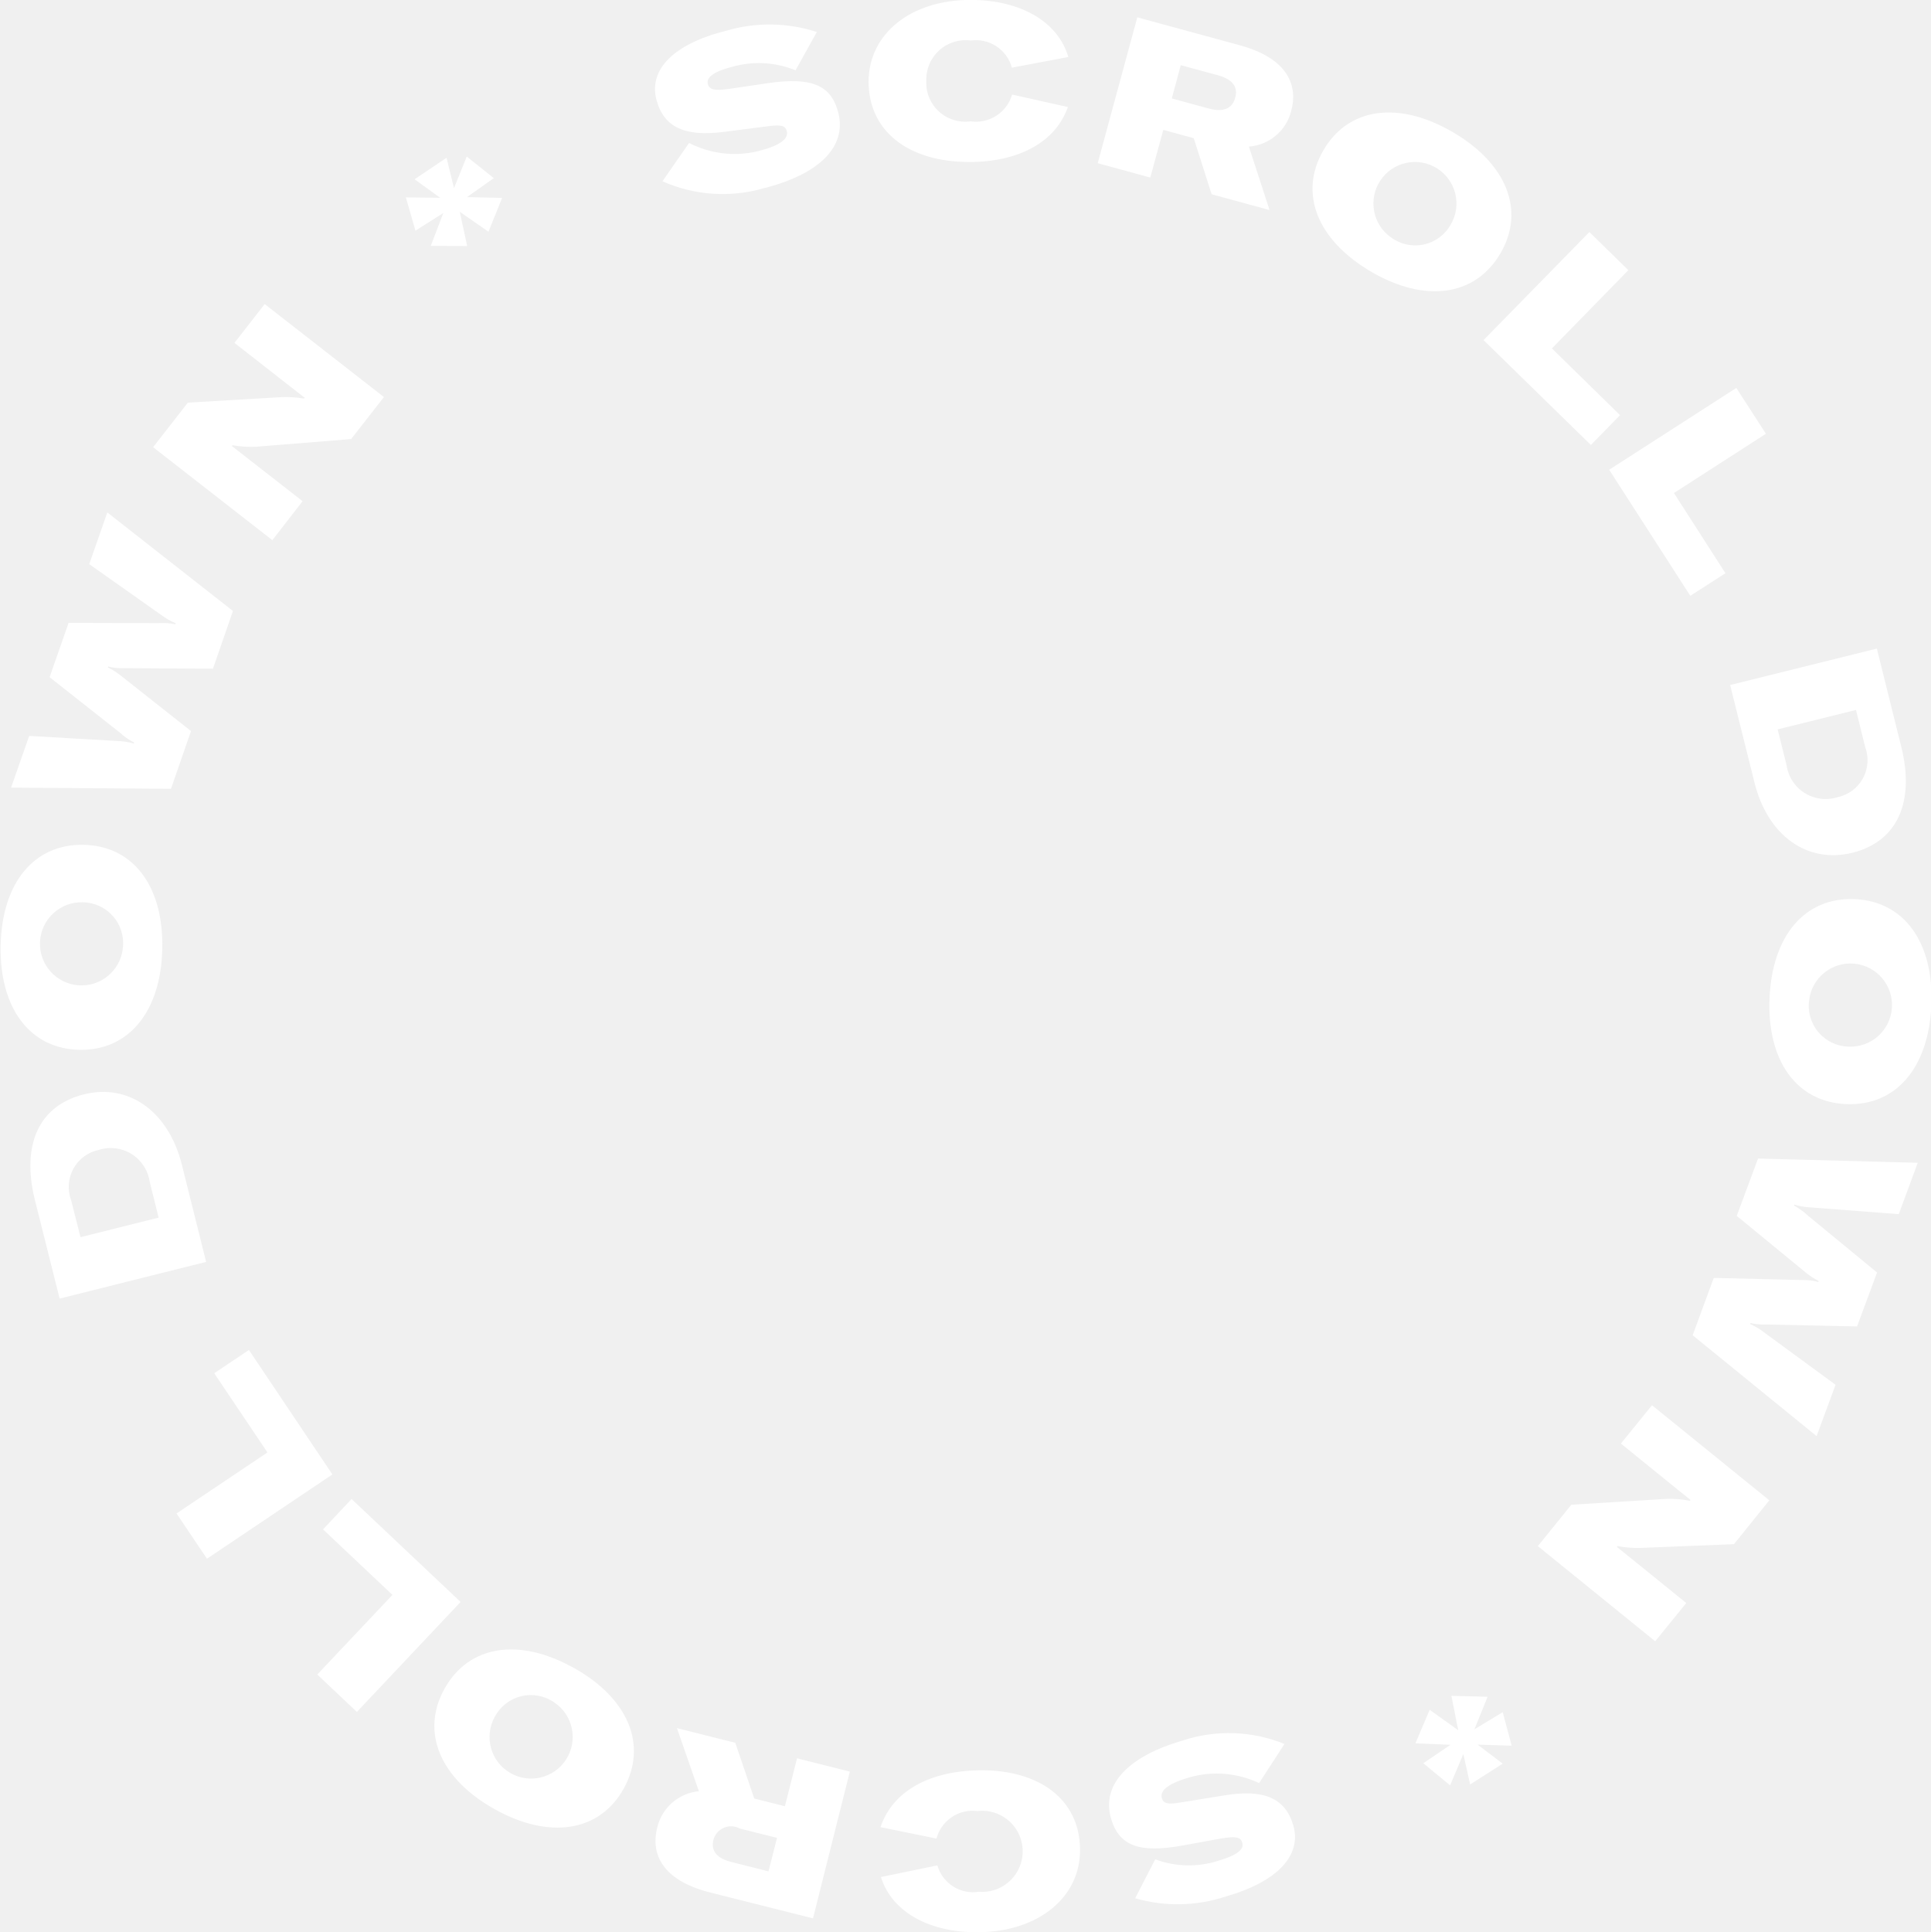
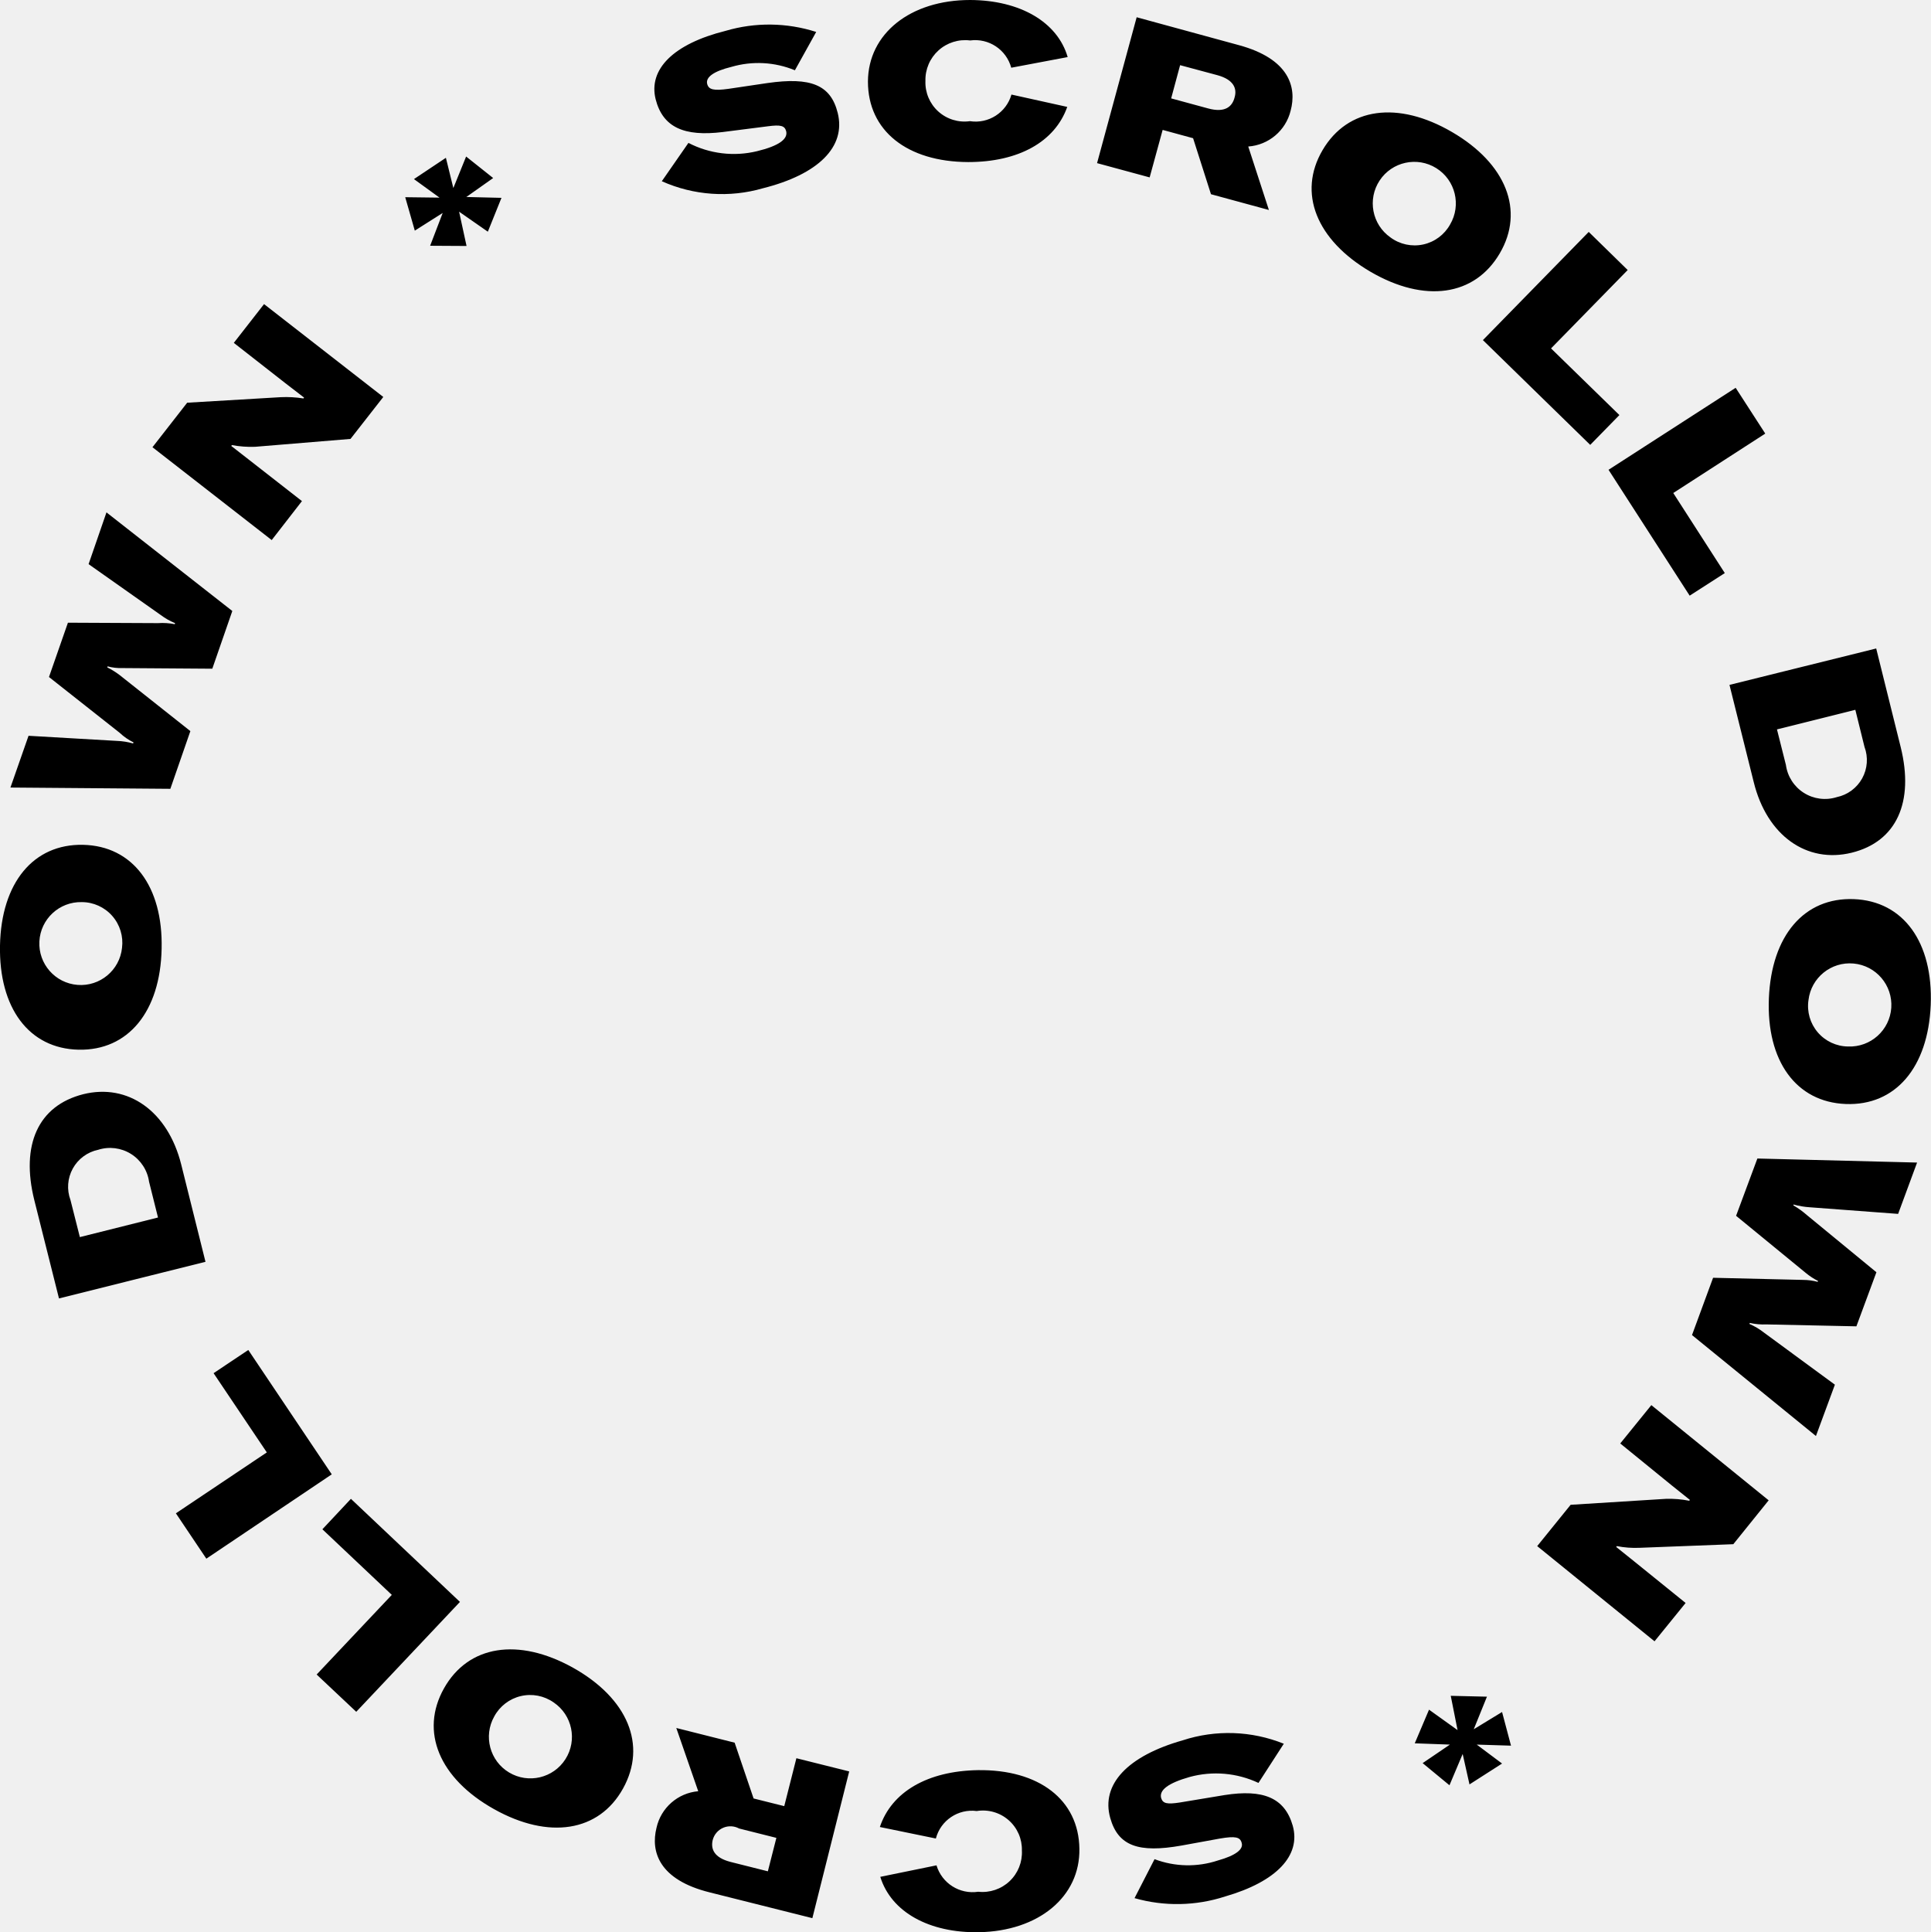
- <svg xmlns="http://www.w3.org/2000/svg" viewBox="0 0 90.68 90.719">
+ <svg xmlns="http://www.w3.org/2000/svg" width="90.68" height="90.72" viewBox="0 0 90.68 90.72">
  <defs>
-     <style>.cls-1 {
-         fill: #fff;
+     <style>
+       .cls-1 {
        fill-rule: evenodd;
-       }</style>
+       }
+     </style>
  </defs>
-   <path class="cls-1" transform="translate(-1016.6 -694.66)" d="M1052.46,703.5c2.59-.647,3.91-1.937,3.51-3.537-0.33-1.319-1.27-1.692-3.3-1.4l-1.82.269c-0.71.1-.94,0.039-1.01-0.233-0.08-.32.32-0.593,1.14-0.8a4.532,4.532,0,0,1,2.98.163l1-1.8a7.208,7.208,0,0,0-4.26-.058c-2.44.611-3.63,1.8-3.28,3.21,0.34,1.338,1.35,1.765,3.15,1.542l2.12-.272c0.6-.077.8-0.024,0.86,0.238,0.09,0.368-.34.684-1.37,0.941a4.674,4.674,0,0,1-3.22-.391l-1.25,1.8A6.947,6.947,0,0,0,1052.46,703.5Zm9.64-1.232c2.36,0,4.07-.942,4.65-2.582l-2.62-.586a1.765,1.765,0,0,1-1.95,1.257,1.828,1.828,0,0,1-2.08-1.895,1.848,1.848,0,0,1,2.09-1.9,1.754,1.754,0,0,1,1.93,1.275l2.65-.5c-0.48-1.652-2.23-2.676-4.58-2.681-2.81-.006-4.79,1.581-4.8,3.832C1057.39,700.8,1059.23,702.26,1062.1,702.266Zm11.4,1.513,2.72,0.742-0.97-2.979a2.218,2.218,0,0,0,1.99-1.685c0.3-1.11-.07-2.434-2.43-3.078l-4.8-1.307-1.86,6.849,2.47,0.673,0.61-2.238,1.43,0.391Zm-1.45-6.061,1.75,0.475c0.77,0.211.93,0.626,0.81,1.041-0.11.434-.45,0.735-1.25,0.519l-1.73-.473Zm8.94,9.7c2.54,1.479,4.89,1.152,6.07-.859s0.3-4.221-2.24-5.7-4.9-1.157-6.07.854S1078.45,705.932,1080.99,707.417Zm0.94-1.606a1.95,1.95,0,1,1,2.8-.612A1.908,1.908,0,0,1,1081.93,705.811Zm4.34,4.816,5.04,4.924,1.37-1.4-3.2-3.133,3.59-3.675-1.83-1.791Zm5.9,6.088,3.81,5.919,1.65-1.061-2.42-3.766,4.32-2.782-1.39-2.152Zm5.68,10.108,1.14,4.569c0.62,2.513,2.49,3.83,4.6,3.307s2.94-2.379,2.3-4.96l-1.15-4.627Zm2.23,2.083,3.68-.913,0.43,1.736a1.775,1.775,0,0,1-1.3,2.362,1.851,1.851,0,0,1-2.39-1.507Zm-0.38,12.635c-0.12,2.939,1.28,4.868,3.61,4.961s3.87-1.716,3.99-4.655-1.28-4.878-3.61-4.971S1099.82,738.592,1099.7,741.541Zm1.86,0.075a1.953,1.953,0,1,1,1.86,2.187A1.919,1.919,0,0,1,1101.56,741.616Zm-2.4,7.442-1,2.692,3.27,2.684a3.364,3.364,0,0,0,.58.374l-0.02.047a2.329,2.329,0,0,0-.68-0.092l-4.23-.1-0.99,2.692,5.82,4.737,0.89-2.411-3.35-2.456a3.075,3.075,0,0,0-.66-0.395l0.02-.047a2.912,2.912,0,0,0,.78.067l4.22,0.091,0.94-2.533-3.26-2.681a3.106,3.106,0,0,0-.64-0.461l0.01-.046a3.132,3.132,0,0,0,.77.132l4.14,0.316,0.89-2.411Zm-4.98,11.583-1.46,1.8,2.42,1.963,0.85,0.686-0.03.039a4.938,4.938,0,0,0-1.08-.093l-4.49.279-1.57,1.942,5.51,4.467,1.46-1.794-2.4-1.944-0.86-.692,0.03-.039a5.114,5.114,0,0,0,1.06.087l4.41-.177,1.66-2.059Zm-10.74,16.811,1.26,1.038,0.62-1.471,0.32,1.43,1.53-.979-1.18-.893,1.6,0.051-0.42-1.574-1.33.805,0.62-1.529-1.7-.044,0.32,1.616-1.34-.961-0.67,1.576,1.65,0.068Zm-11.27-1.074c-2.57.734-3.85,2.067-3.4,3.653,0.38,1.307,1.33,1.649,3.35,1.287l1.81-.33c0.71-.119.94-0.071,1.01,0.2,0.1,0.317-.29.6-1.11,0.837a4.514,4.514,0,0,1-2.98-.062l-0.94,1.829a7.2,7.2,0,0,0,4.26-.085c2.42-.692,3.56-1.924,3.17-3.318-0.38-1.326-1.41-1.719-3.2-1.435l-2.11.342c-0.59.1-.79,0.051-0.87-0.208-0.1-.365.32-0.695,1.34-0.986a4.662,4.662,0,0,1,3.23.282l1.19-1.838A6.927,6.927,0,0,0,1072.17,776.378Zm-9.62,1.407c-2.36.039-4.05,1.018-4.6,2.668l2.63,0.536a1.755,1.755,0,0,1,1.92-1.293,1.905,1.905,0,1,1,.07,3.791,1.745,1.745,0,0,1-1.95-1.238l-2.65.545c0.51,1.642,2.29,2.633,4.63,2.593,2.81-.047,4.76-1.671,4.72-3.921C1067.29,779.166,1065.42,777.736,1062.55,777.785Zm-11.42-1.294-2.74-.688,1.03,2.962a2.227,2.227,0,0,0-1.96,1.726c-0.28,1.116.12,2.434,2.5,3.032l4.82,1.212,1.73-6.891-2.48-.624-0.57,2.252-1.44-.364Zm1.56,6.038-1.75-.442c-0.78-.195-0.94-0.608-0.84-1.025a0.856,0.856,0,0,1,1.24-.545l1.75,0.439Zm-9.15-9.556c-2.57-1.435-4.92-1.064-6.06.971s-0.22,4.231,2.35,5.665,4.93,1.069,6.06-.966S1046.12,774.412,1043.54,772.973Zm-0.91,1.624a1.953,1.953,0,1,1-2.79.665A1.918,1.918,0,0,1,1042.63,774.6Zm-4.4-4.719-5.12-4.833-1.34,1.426,3.26,3.076-3.53,3.738,1.86,1.758Zm-6.02-5.987-3.92-5.844-1.63,1.092,2.5,3.719-4.27,2.865,1.43,2.125Zm-5.93-9.98-1.14-4.567c-0.63-2.512-2.5-3.826-4.6-3.3-2.13.531-2.94,2.384-2.3,4.963l1.16,4.626Zm-2.23-2.08-3.67.919-0.44-1.736a1.777,1.777,0,0,1,1.3-2.363,1.848,1.848,0,0,1,2.39,1.5Zm0.17-12.617c0.07-2.938-1.36-4.838-3.69-4.888s-3.84,1.788-3.9,4.726,1.37,4.848,3.69,4.9S1024.16,742.162,1024.22,739.214Zm-1.85-.04a1.952,1.952,0,1,1-1.9-2.15A1.92,1.92,0,0,1,1022.37,739.174Zm2.26-7.478,0.94-2.711-3.32-2.622a3.276,3.276,0,0,0-.58-0.363l0.01-.047a2.362,2.362,0,0,0,.69.079l4.23,0.025,0.94-2.711-5.9-4.627-0.85,2.427,3.39,2.393a3.031,3.031,0,0,0,.67.383l-0.01.047a3.047,3.047,0,0,0-.79-0.052l-4.23-.012-0.89,2.55,3.32,2.619a2.773,2.773,0,0,0,.65.449l-0.02.048a3.031,3.031,0,0,0-.76-0.119l-4.15-.239-0.85,2.428Zm4.76-11.675,1.42-1.83-2.46-1.918-0.86-.671,0.03-.039a4.957,4.957,0,0,0,1.09.072l4.48-.362,1.54-1.972-5.6-4.366-1.42,1.822,2.43,1.9,0.87,0.677-0.03.039a5.087,5.087,0,0,0-1.06-.068l-4.4.26-1.63,2.09Zm10.4-17-1.27-1.013-0.6,1.482-0.35-1.424-1.5,1.009,1.2,0.869-1.61-.019,0.45,1.565,1.31-.831-0.59,1.541,1.71,0.011-0.35-1.61,1.35,0.936,0.64-1.588-1.65-.036Z" data-name="sCROLL DOWN * SCROLL DOWN * D" />
+   <path id="sCROLL_DOWN_SCROLL_DOWN_D" data-name="sCROLL DOWN * SCROLL DOWN * D" class="cls-1" d="M3496.46,1069.5c2.59-.65,3.91-1.94,3.51-3.54-0.33-1.32-1.27-1.69-3.3-1.4l-1.82.27c-0.71.1-.94,0.04-1.01-0.23-0.08-.32.32-0.6,1.14-0.8a4.5,4.5,0,0,1,2.98.16l1-1.8a7.235,7.235,0,0,0-4.26-.05c-2.44.61-3.63,1.8-3.28,3.21,0.34,1.33,1.35,1.76,3.15,1.54l2.12-.27c0.6-.08.79-0.03,0.86,0.23,0.09,0.37-.34.69-1.37,0.94a4.63,4.63,0,0,1-3.22-.39l-1.25,1.8A6.91,6.91,0,0,0,3496.46,1069.5Zm9.64-1.23c2.36,0,4.07-.95,4.65-2.59l-2.62-.58a1.753,1.753,0,0,1-1.95,1.25,1.836,1.836,0,0,1-2.09-1.89,1.865,1.865,0,0,1,2.1-1.9,1.756,1.756,0,0,1,1.93,1.28l2.65-.5c-0.48-1.65-2.24-2.67-4.58-2.68-2.81,0-4.79,1.58-4.8,3.83C3501.39,1066.8,3503.23,1068.26,3506.1,1068.27Zm11.4,1.51,2.72,0.74-0.97-2.98a2.211,2.211,0,0,0,1.99-1.68c0.3-1.11-.07-2.44-2.43-3.08l-4.8-1.31-1.86,6.85,2.47,0.67,0.61-2.23,1.43,0.39Zm-1.45-6.06,1.75,0.47c0.77,0.21.93,0.63,0.81,1.04-0.11.44-.45,0.74-1.25,0.52l-1.73-.47Zm8.94,9.7c2.54,1.48,4.89,1.15,6.07-.86s0.3-4.22-2.24-5.7-4.9-1.16-6.08.85S3522.45,1071.93,3524.99,1073.42Zm0.94-1.61a1.951,1.951,0,1,1,2.8-.61A1.906,1.906,0,0,1,3525.93,1071.81Zm4.34,4.82,5.04,4.92,1.37-1.4-3.21-3.13,3.6-3.68-1.83-1.79Zm5.9,6.09,3.81,5.91,1.65-1.06-2.42-3.76,4.32-2.79-1.39-2.15Zm5.68,10.1,1.14,4.57c0.62,2.51,2.49,3.83,4.6,3.31s2.94-2.38,2.3-4.96l-1.15-4.63Zm2.23,2.09,3.68-.92,0.43,1.74a1.776,1.776,0,0,1-1.3,2.36,1.848,1.848,0,0,1-2.39-1.51Zm-0.38,12.63c-0.12,2.94,1.28,4.87,3.61,4.96s3.87-1.71,3.99-4.65-1.28-4.88-3.61-4.97S3543.82,1104.59,3543.7,1107.54Zm1.86,0.08a1.953,1.953,0,1,1,1.86,2.18A1.9,1.9,0,0,1,3545.56,1107.62Zm-2.4,7.44-1,2.69,3.27,2.68a3.061,3.061,0,0,0,.58.38l-0.02.04a2.767,2.767,0,0,0-.68-0.09l-4.23-.1-0.99,2.69,5.82,4.74,0.89-2.41-3.35-2.46a3.008,3.008,0,0,0-.66-0.39l0.01-.05a2.983,2.983,0,0,0,.79.07l4.22,0.09,0.94-2.54-3.26-2.68a3.97,3.97,0,0,0-.64-0.46l0.01-.04a3.752,3.752,0,0,0,.77.13l4.14,0.31,0.89-2.41Zm-4.98,11.58-1.46,1.8,2.42,1.97,0.85,0.68-0.03.04a4.915,4.915,0,0,0-1.09-.09l-4.48.28-1.57,1.94,5.51,4.47,1.46-1.8-2.4-1.94-0.86-.69,0.03-.04a4.52,4.52,0,0,0,1.06.08l4.41-.17,1.66-2.06Zm-10.74,16.81,1.26,1.04,0.62-1.47,0.32,1.43,1.53-.98-1.19-.89,1.61,0.05-0.42-1.58-1.33.81,0.62-1.53-1.7-.04,0.32,1.61-1.34-.96-0.67,1.58,1.65,0.06Zm-11.27-1.07c-2.57.73-3.85,2.06-3.4,3.65,0.37,1.31,1.33,1.65,3.35,1.29l1.81-.33c0.71-.12.94-0.07,1.01,0.2,0.1,0.31-.29.6-1.11,0.83a4.453,4.453,0,0,1-2.98-.06l-0.94,1.83a7.3,7.3,0,0,0,4.26-.08c2.42-.7,3.56-1.93,3.17-3.32-0.38-1.33-1.41-1.72-3.2-1.44l-2.11.35c-0.59.09-.79,0.05-0.87-0.21-0.1-.37.32-0.7,1.34-0.99a4.691,4.691,0,0,1,3.23.28l1.19-1.84A6.938,6.938,0,0,0,3516.17,1142.38Zm-9.62,1.4c-2.36.04-4.05,1.02-4.6,2.67l2.63,0.54a1.749,1.749,0,0,1,1.92-1.29,1.827,1.827,0,0,1,2.12,1.85,1.853,1.853,0,0,1-2.05,1.94,1.769,1.769,0,0,1-1.96-1.24l-2.64.54c0.51,1.65,2.29,2.64,4.63,2.6,2.81-.05,4.76-1.67,4.72-3.92C3511.29,1145.17,3509.42,1143.74,3506.55,1143.78Zm-11.42-1.29-2.74-.69,1.03,2.97a2.2,2.2,0,0,0-1.96,1.72c-0.28,1.12.12,2.44,2.5,3.03l4.82,1.21,1.73-6.89-2.48-.62-0.57,2.25-1.44-.36Zm1.56,6.04-1.75-.44c-0.78-.2-0.94-0.61-0.84-1.03a0.858,0.858,0,0,1,1.24-.54l1.75,0.44Zm-9.15-9.56c-2.57-1.43-4.92-1.06-6.06.97s-0.22,4.23,2.35,5.67,4.93,1.07,6.06-.97S3490.11,1140.41,3487.54,1138.97Zm-0.91,1.63a1.95,1.95,0,1,1-2.79.66A1.916,1.916,0,0,1,3486.63,1140.6Zm-4.4-4.72-5.12-4.84-1.34,1.43,3.26,3.08-3.53,3.74,1.86,1.75Zm-6.02-5.99-3.92-5.84-1.63,1.09,2.5,3.72-4.27,2.86,1.43,2.13Zm-5.93-9.98-1.14-4.57c-0.63-2.51-2.5-3.82-4.6-3.3-2.13.54-2.94,2.39-2.3,4.97l1.16,4.62Zm-2.23-2.08-3.67.92-0.44-1.74a1.776,1.776,0,0,1,1.3-2.36,1.848,1.848,0,0,1,2.39,1.5Zm0.17-12.62c0.07-2.93-1.36-4.83-3.69-4.88s-3.84,1.78-3.9,4.72,1.36,4.85,3.69,4.9S3468.16,1108.16,3468.22,1105.21Zm-1.86-.04a1.947,1.947,0,1,1-1.89-2.15A1.907,1.907,0,0,1,3466.36,1105.17Zm2.27-7.47,0.94-2.71-3.32-2.63a3.586,3.586,0,0,0-.58-0.36l0.01-.05a2.364,2.364,0,0,0,.69.08l4.23,0.03,0.94-2.71-5.91-4.63-0.84,2.43,3.39,2.39a3.015,3.015,0,0,0,.67.38l-0.01.05a3,3,0,0,0-.79-0.05l-4.23-.02-0.89,2.55,3.32,2.62a2.609,2.609,0,0,0,.65.45l-0.02.05a3.175,3.175,0,0,0-.76-0.12l-4.15-.24-0.85,2.43Zm4.76-11.68,1.42-1.83-2.46-1.92-0.86-.67,0.03-.04a4.96,4.96,0,0,0,1.09.08l4.48-.37,1.54-1.97-5.6-4.36-1.42,1.82,2.43,1.9,0.87,0.67-0.03.04a5.176,5.176,0,0,0-1.06-.06l-4.4.26-1.63,2.09Zm10.4-17-1.27-1.01-0.6,1.48-0.35-1.42-1.5,1,1.2,0.87-1.61-.02,0.45,1.57,1.31-.83-0.59,1.54,1.71,0.01-0.35-1.61,1.35,0.94,0.64-1.59-1.65-.04Z" transform="translate(-3460.63 -1060.66)" />
</svg>
